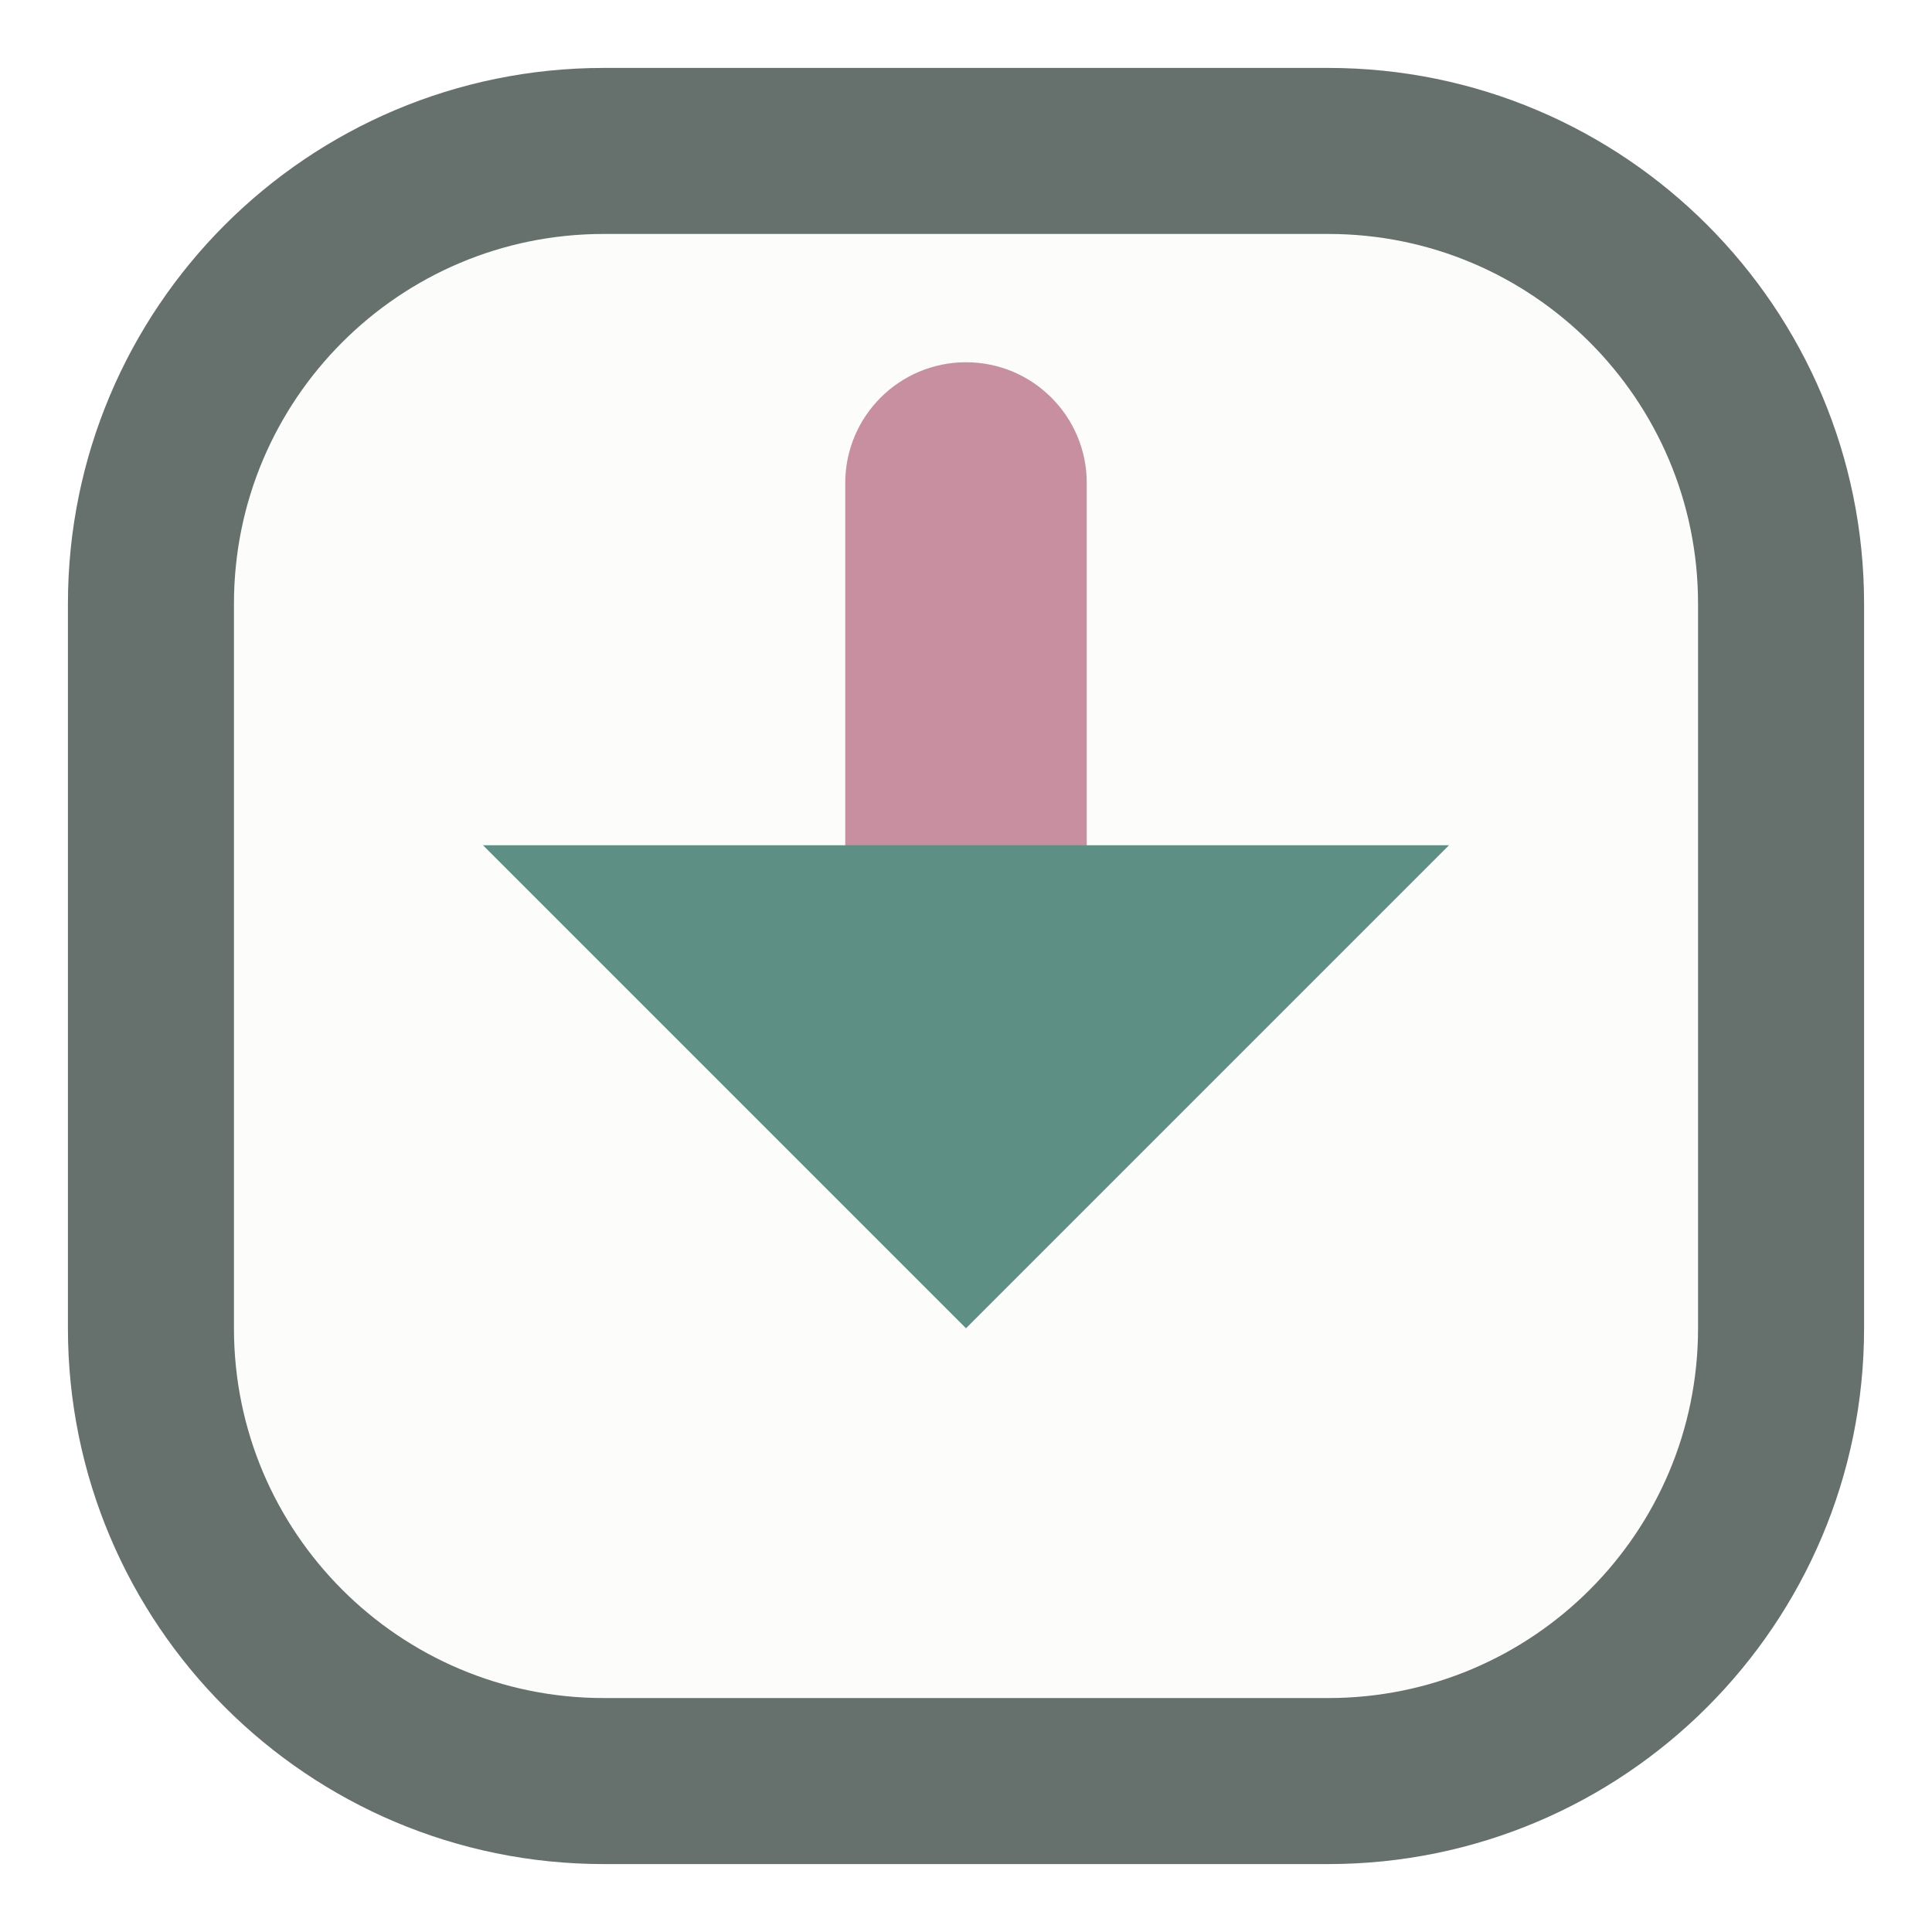
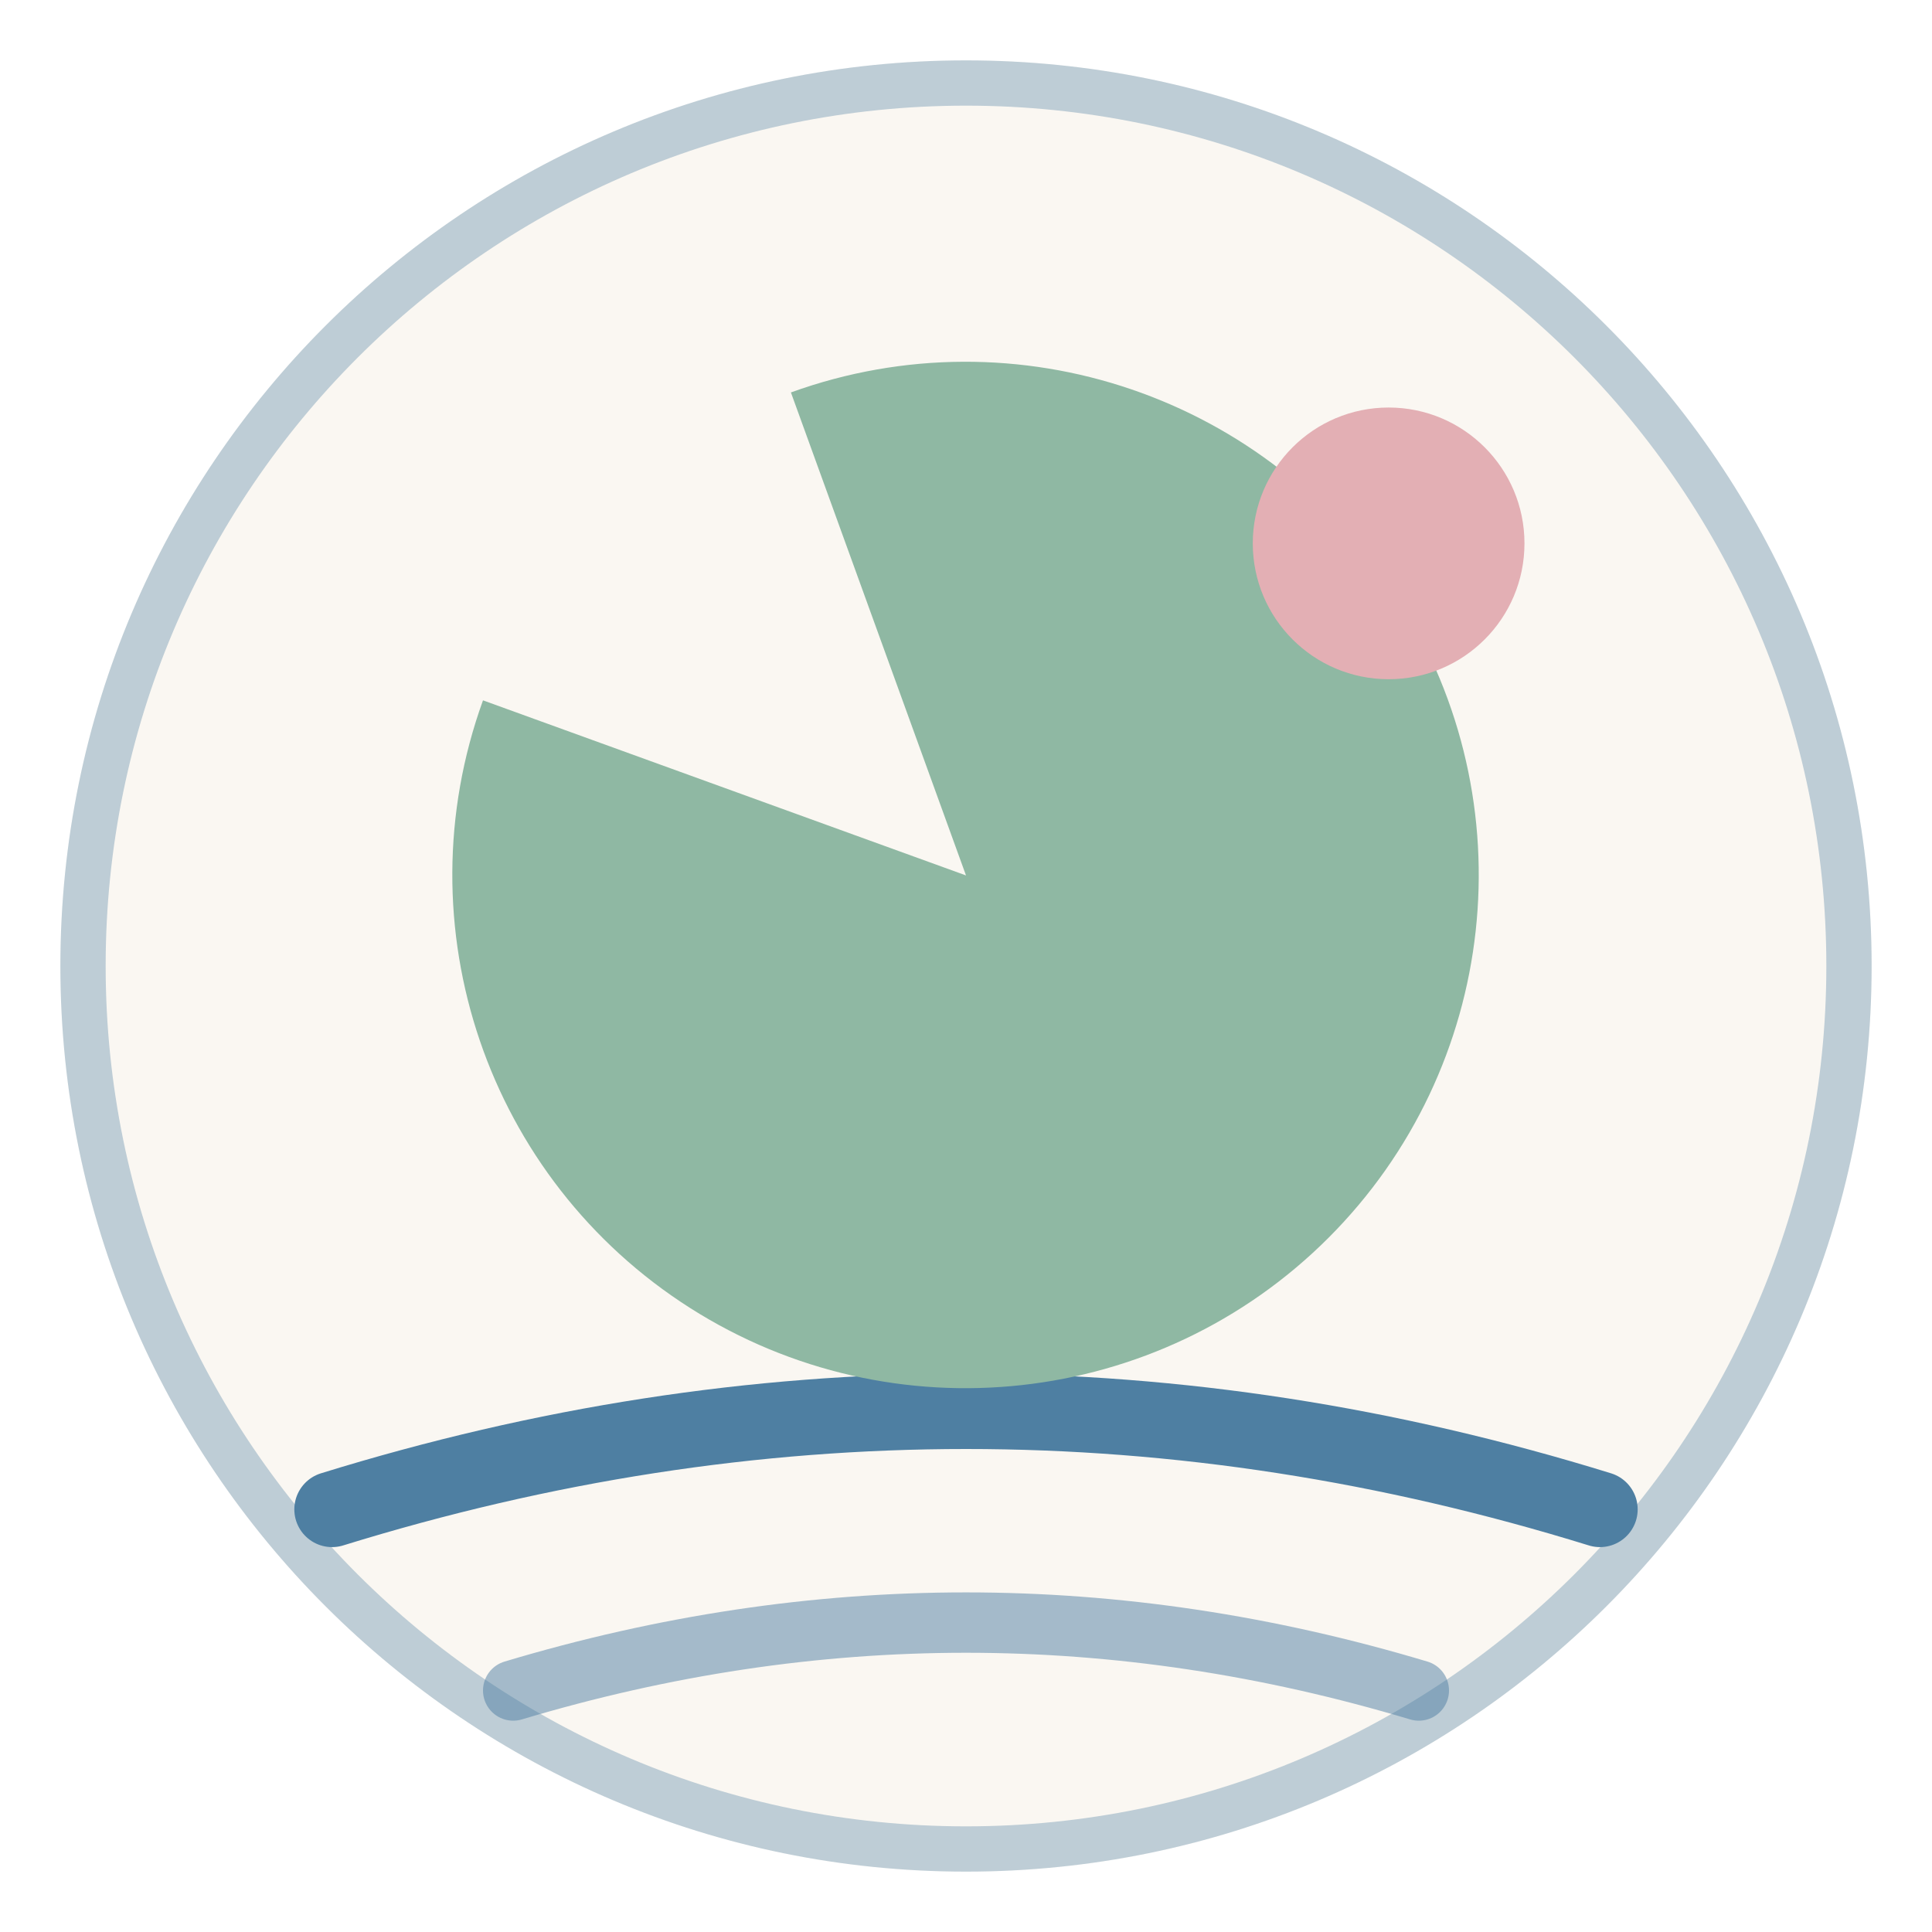
<svg xmlns="http://www.w3.org/2000/svg" viewBox="0 0 128 128">
-   <rect x="10" y="10" width="108" height="108" rx="30" fill="#FCFCFB" stroke="#66716D" stroke-width="11" />
-   <rect x="56" y="24" width="16" height="42" rx="8" fill="#C78FA0" />
-   <path d="M32 56 L64 88 L96 56 Z" fill="#5E8F84" />
+   <circle cx="64" cy="64" r="60" fill="#FAF7F2" />
+   <circle cx="64" cy="64" r="58.5" fill="none" stroke="#4E7FA2" stroke-opacity=".35" stroke-width="3" />
+   <path d="M22 100q42-13 84 0" fill="none" stroke="#4E7FA2" stroke-width="5" stroke-linecap="round" />
+   <path d="M34 112q30-9 60 0" fill="none" stroke="#4E7FA2" stroke-opacity=".5" stroke-width="4" stroke-linecap="round" />
+   <path d="M52.4 26A34 34 0 1 1 32 46.4L64 58Z" fill="#8FB8A3" />
+   <circle cx="92" cy="36" r="9" fill="#E3AFB4" />
</svg>
